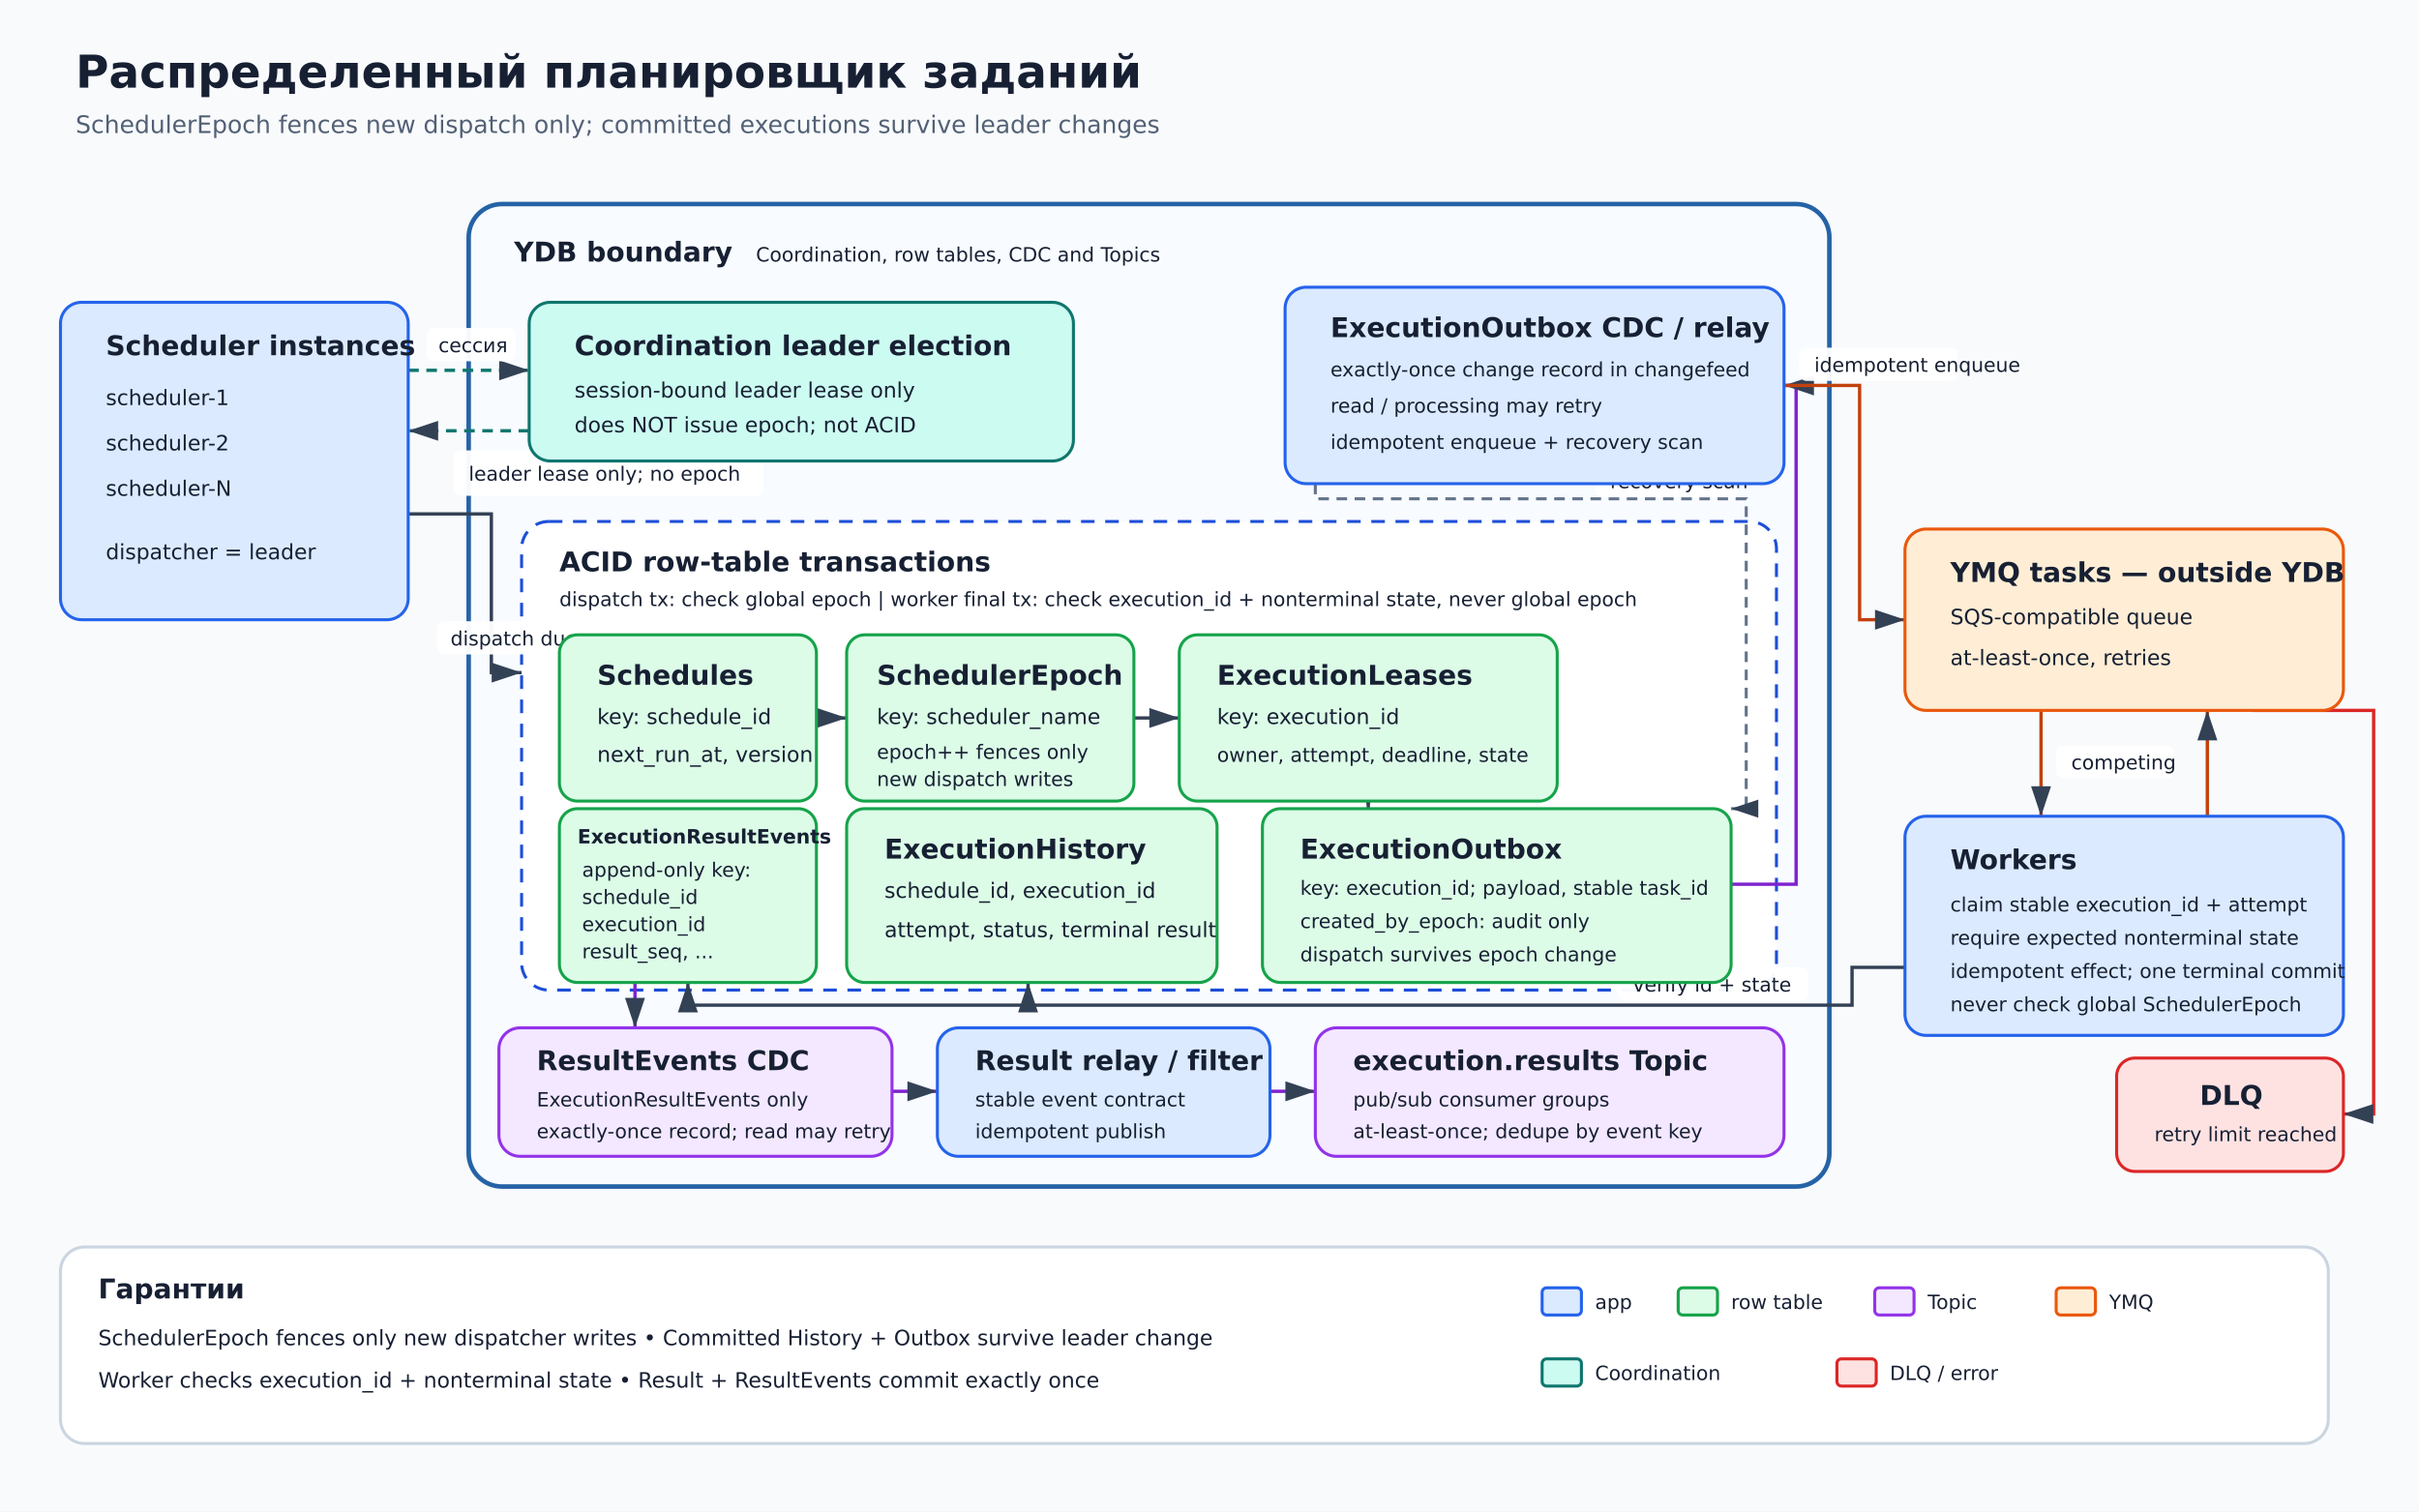
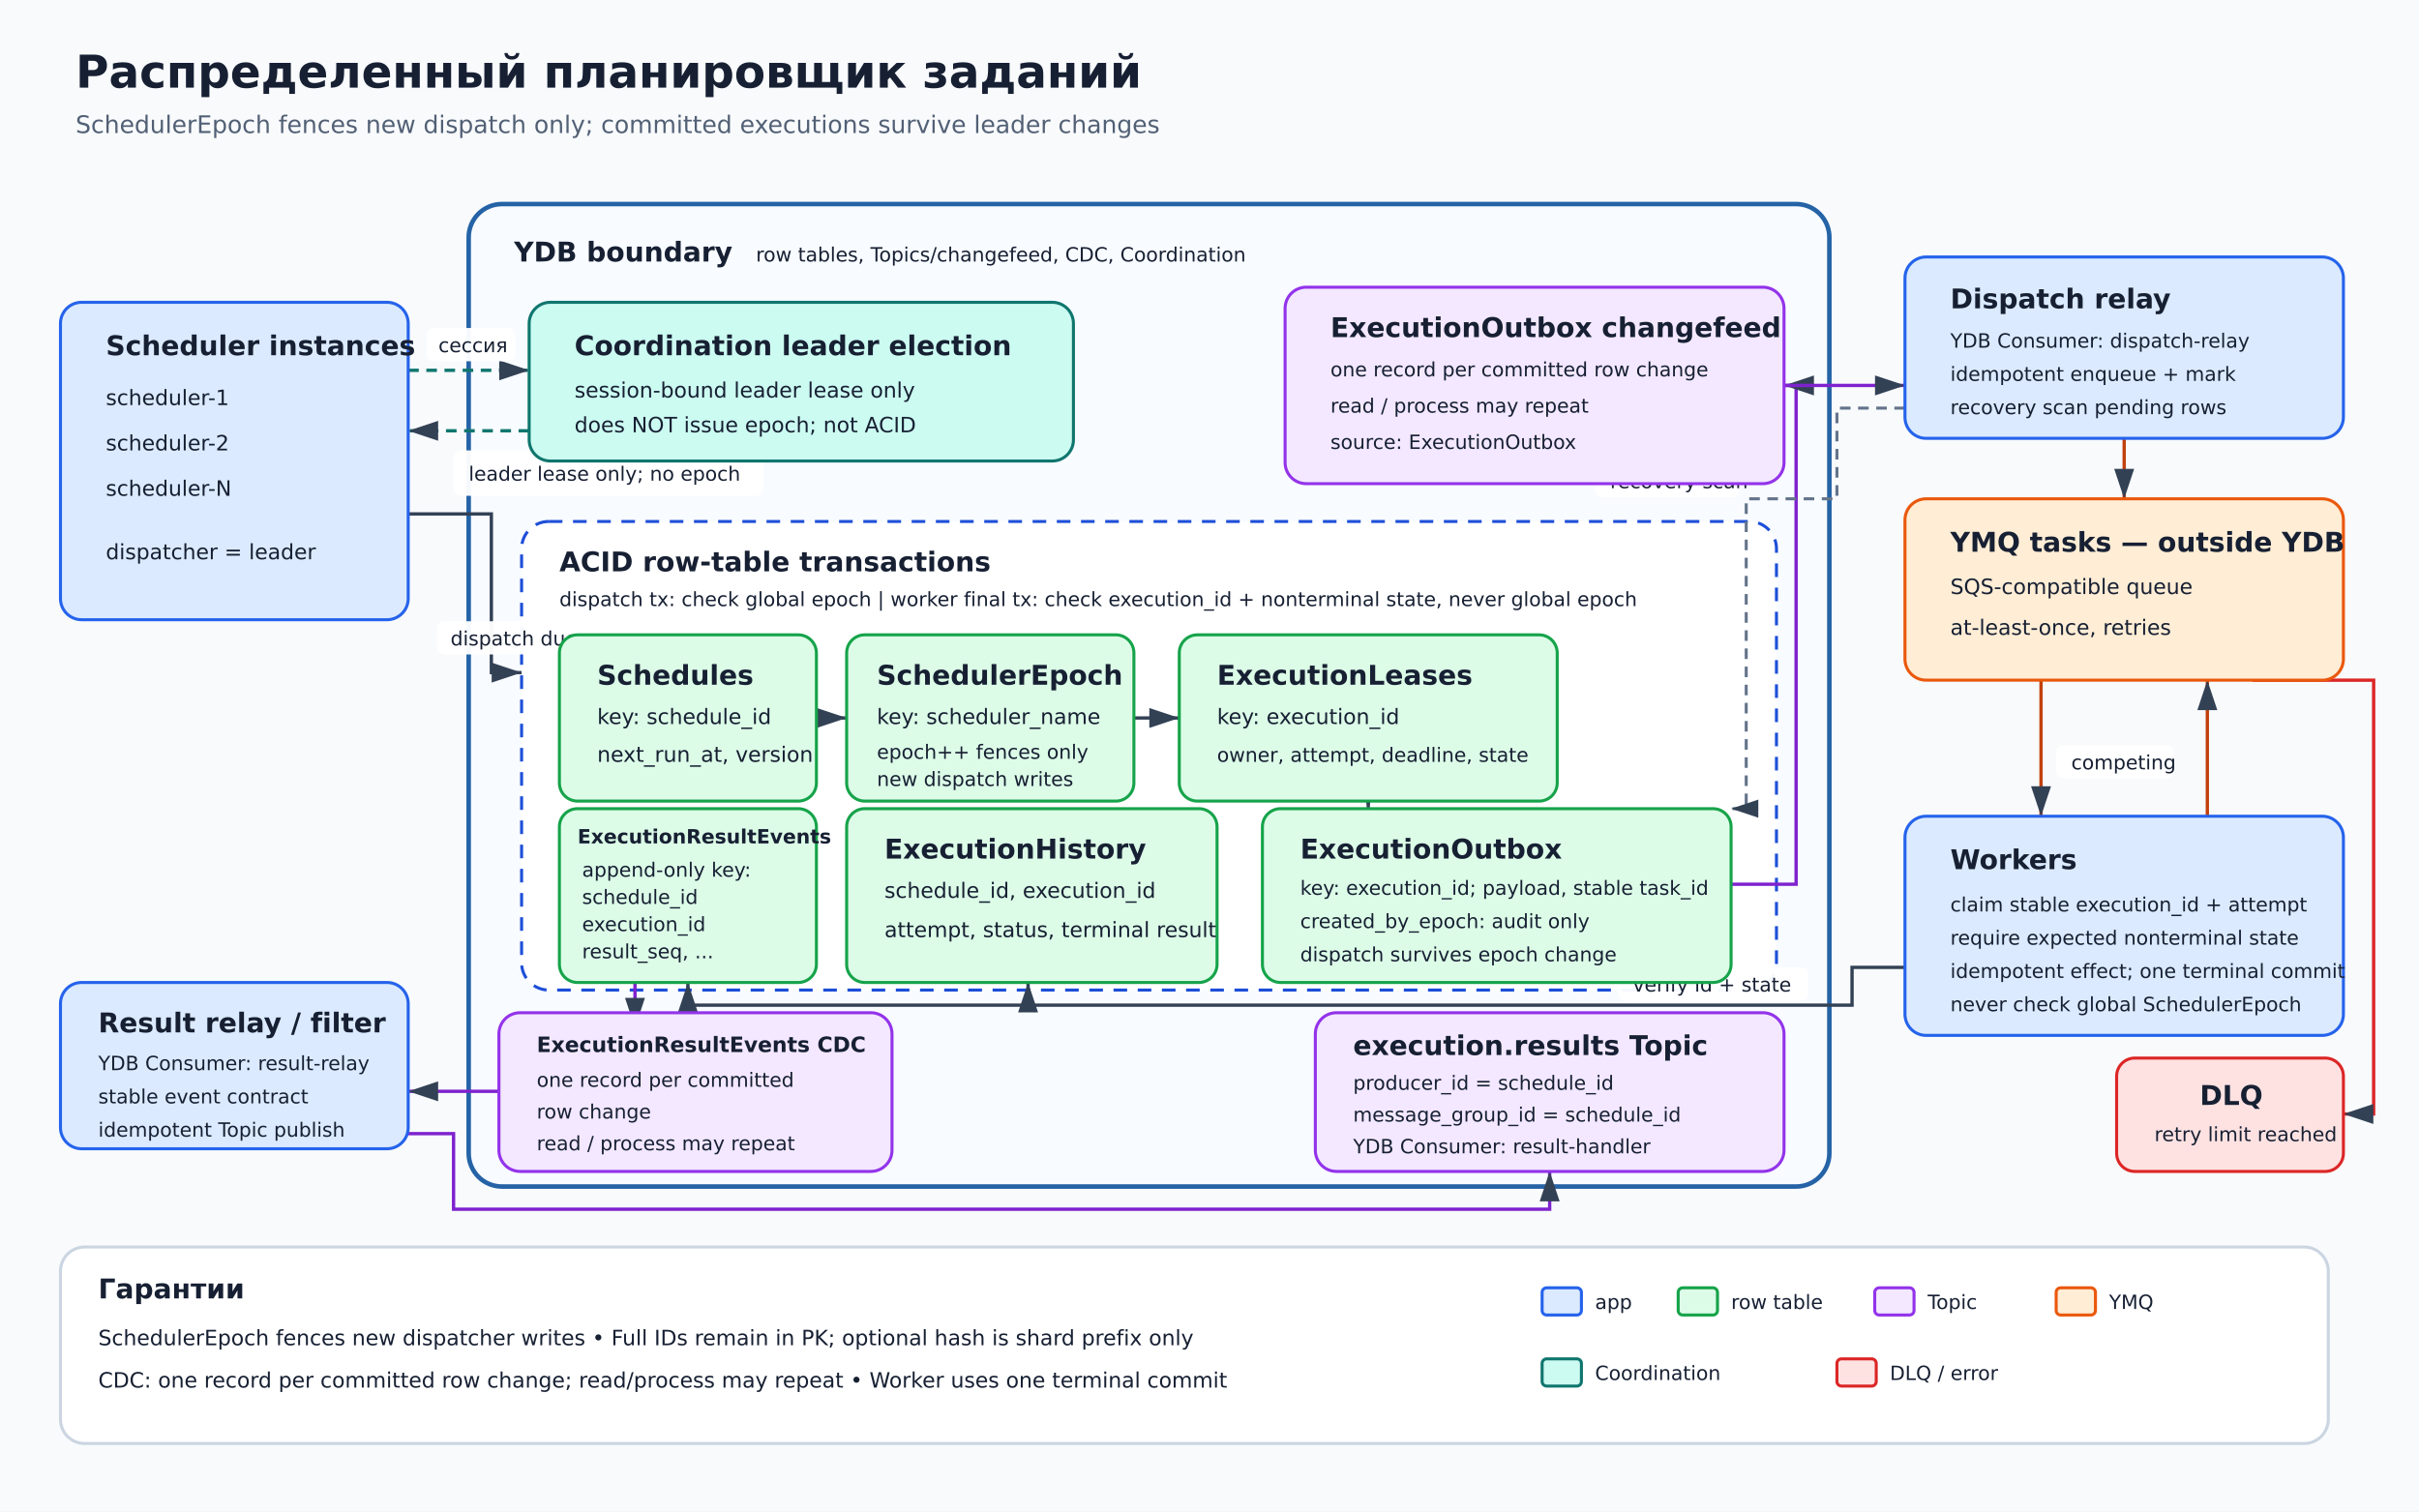
<svg xmlns="http://www.w3.org/2000/svg" version="1.1" viewBox="0 0 1600 1000" role="img" aria-labelledby="title desc">
  <defs>
    <marker id="arrow" markerWidth="10" markerHeight="10" refX="9" refY="3" orient="auto" markerUnits="strokeWidth">
      <path d="M0,0 L0,6 L9,3 z" fill="#334155" />
    </marker>
    <style>
      .txt { font-family: "DejaVu Sans", Arial, sans-serif; fill: #172033; }
      .title { font-size: 30px; font-weight: 700; }
      .subtitle { font-size: 16px; fill: #526075; }
      .box-title { font-size: 18px; font-weight: 700; }
      .body { font-size: 14px; }
      .small { font-size: 13px; }
      .boundary { fill: #f8fbff; stroke: #2563a6; stroke-width: 3; }
      .tx { fill: #ffffff; stroke: #1d4ed8; stroke-width: 2; stroke-dasharray: 9 7; }
      .app { fill: #dbeafe; stroke: #2563eb; stroke-width: 2; }
      .table { fill: #dcfce7; stroke: #16a34a; stroke-width: 2; }
      .topic { fill: #f3e8ff; stroke: #9333ea; stroke-width: 2; }
      .ymq { fill: #ffedd5; stroke: #ea580c; stroke-width: 2; }
      .coord { fill: #ccfbf1; stroke: #0f766e; stroke-width: 2; }
      .error { fill: #fee2e2; stroke: #dc2626; stroke-width: 2; }
      .flow { fill: none; stroke: #334155; stroke-width: 2.2; marker-end: url(#arrow); }
      .event { fill: none; stroke: #7e22ce; stroke-width: 2.2; marker-end: url(#arrow); }
      .queue { fill: none; stroke: #c2410c; stroke-width: 2.2; marker-end: url(#arrow); }
      .coord-flow { fill: none; stroke: #0f766e; stroke-width: 2.2; stroke-dasharray: 7 5; marker-end: url(#arrow); }
      .error-flow { fill: none; stroke: #dc2626; stroke-width: 2.2; marker-end: url(#arrow); }
      .recovery { fill: none; stroke: #64748b; stroke-width: 2; stroke-dasharray: 7 5; marker-end: url(#arrow); }
      .label-bg { fill: #ffffff; opacity: 0.96; }
    </style>
  </defs>
  <rect x="0" y="0" width="1600" height="1000" fill="#f8fafc" />
  <text class="txt title" x="50" y="58">Распределенный планировщик заданий</text>
  <text class="txt subtitle" x="50" y="88">SchedulerEpoch fences new dispatch only; committed executions survive leader changes</text>
  <rect class="boundary" x="310" y="135" width="900" height="650" rx="22" />
  <text class="txt box-title" x="340" y="173">YDB boundary</text>
-   <text class="txt small" x="500" y="173">Coordination, row tables, CDC and Topics</text>
+   <text class="txt small" x="500" y="173">row tables, Topics/changefeed, CDC, Coordination</text>
  <rect class="tx" x="345" y="345" width="830" height="310" rx="18" />
  <text class="txt box-title" x="370" y="378">ACID row-table transactions</text>
  <text class="txt small" x="370" y="401">dispatch tx: check global epoch | worker final tx: check execution_id + nonterminal state, never global epoch</text>
  <path class="coord-flow" d="M270 245 H350" />
  <path class="coord-flow" d="M350 285 H290 V285 H270" />
  <path class="flow" d="M270 340 H325 V445 H345" />
  <path class="flow" d="M540 475 H560" />
  <path class="flow" d="M750 475 H780" />
  <path class="flow" d="M905 520 V535" />
  <path class="event" d="M1145 585 H1188 V255 H1180" />
-   <path class="queue" d="M1180 255 H1230 V410 H1260" />
-   <path class="recovery" d="M870 320 V330 H1155 V535 H1145" />
-   <path class="queue" d="M1350 470 V540" />
-   <path class="queue" d="M1460 540 V470" />
+   <path class="event" d="M1180 255 H1260" />
+   <path class="queue" d="M1405 290 V330" />
+   <path class="recovery" d="M1260 270 H1215 V330 H1155 V535 H1145" />
+   <path class="queue" d="M1350 450 V540" />
+   <path class="queue" d="M1460 540 V450" />
  <path class="flow" d="M1260 640 H1225 V665 H680 V650" />
  <path class="flow" d="M680 665 H455 V650" />
  <path class="event" d="M420 650 V680" />
-   <path class="event" d="M590 722 H620" />
-   <path class="event" d="M840 722 H870" />
-   <path class="error-flow" d="M1490 470 H1570 V737 H1550" />
+   <path class="event" d="M330 722 H270" />
+   <path class="event" d="M270 750 H300 V800 H1025 V775" />
+   <path class="error-flow" d="M1490 450 H1570 V737 H1550" />
  <rect class="label-bg" x="282" y="217" width="59" height="22" rx="5" />
  <text class="txt small" x="290" y="233">сессия</text>
  <rect class="label-bg" x="300" y="298" width="205" height="30" rx="5" />
  <text class="txt small" x="310" y="318">leader lease only; no epoch</text>
  <rect class="label-bg" x="289" y="411" width="111" height="22" rx="5" />
  <text class="txt small" x="298" y="427">dispatch due</text>
-   <rect class="label-bg" x="1190" y="230" width="105" height="22" rx="5" />
-   <text class="txt small" x="1200" y="246">idempotent enqueue</text>
  <rect class="label-bg" x="1055" y="307" width="95" height="22" rx="5" />
  <text class="txt small" x="1065" y="323">recovery scan</text>
  <rect class="label-bg" x="1360" y="493" width="78" height="22" rx="5" />
  <text class="txt small" x="1370" y="509">competing</text>
  <rect class="label-bg" x="1070" y="640" width="126" height="22" rx="5" />
  <text class="txt small" x="1080" y="656">verify id + state</text>
  <rect class="app" x="40" y="200" width="230" height="210" rx="14" />
  <text class="txt box-title" x="70" y="235">Scheduler instances</text>
  <text class="txt body" x="70" y="268">scheduler-1</text>
  <text class="txt body" x="70" y="298">scheduler-2</text>
  <text class="txt body" x="70" y="328">scheduler-N</text>
  <text class="txt body" x="70" y="370">dispatcher = leader</text>
  <rect class="coord" x="350" y="200" width="360" height="105" rx="14" />
  <text class="txt box-title" x="380" y="235">Coordination leader election</text>
  <text class="txt body" x="380" y="263">session-bound leader lease only</text>
  <text class="txt body" x="380" y="286">does NOT issue epoch; not ACID</text>
-   <rect class="app" x="850" y="190" width="330" height="130" rx="14" />
-   <text class="txt box-title" x="880" y="223">ExecutionOutbox CDC / relay</text>
-   <text class="txt small" x="880" y="249">exactly-once change record in changefeed</text>
-   <text class="txt small" x="880" y="273">read / processing may retry</text>
-   <text class="txt small" x="880" y="297">idempotent enqueue + recovery scan</text>
+   <rect class="topic" x="850" y="190" width="330" height="130" rx="14" />
+   <text class="txt box-title" x="880" y="223">ExecutionOutbox changefeed</text>
+   <text class="txt small" x="880" y="249">one record per committed row change</text>
+   <text class="txt small" x="880" y="273">read / process may repeat</text>
+   <text class="txt small" x="880" y="297">source: ExecutionOutbox</text>
  <rect class="table" x="370" y="420" width="170" height="110" rx="12" />
  <text class="txt box-title" x="395" y="453">Schedules</text>
  <text class="txt body" x="395" y="479">key: schedule_id</text>
  <text class="txt body" x="395" y="504">next_run_at, version</text>
  <rect class="table" x="560" y="420" width="190" height="110" rx="12" />
  <text class="txt box-title" x="580" y="453">SchedulerEpoch</text>
  <text class="txt body" x="580" y="479">key: scheduler_name</text>
  <text class="txt small" x="580" y="502">epoch++ fences only</text>
  <text class="txt small" x="580" y="520">new dispatch writes</text>
  <rect class="table" x="780" y="420" width="250" height="110" rx="12" />
  <text class="txt box-title" x="805" y="453">ExecutionLeases</text>
  <text class="txt body" x="805" y="479">key: execution_id</text>
  <text class="txt small" x="805" y="504">owner, attempt, deadline, state</text>
  <rect class="table" x="370" y="535" width="170" height="115" rx="12" />
  <text class="txt small" x="382" y="558" font-weight="700">ExecutionResultEvents</text>
  <text class="txt small" x="385" y="580">append-only key:</text>
  <text class="txt small" x="385" y="598">schedule_id</text>
  <text class="txt small" x="385" y="616">execution_id</text>
  <text class="txt small" x="385" y="634">result_seq, ...</text>
  <rect class="table" x="560" y="535" width="245" height="115" rx="12" />
  <text class="txt box-title" x="585" y="568">ExecutionHistory</text>
  <text class="txt body" x="585" y="594">schedule_id, execution_id</text>
  <text class="txt body" x="585" y="620">attempt, status, terminal result</text>
  <rect class="table" x="835" y="535" width="310" height="115" rx="12" />
  <text class="txt box-title" x="860" y="568">ExecutionOutbox</text>
  <text class="txt small" x="860" y="592">key: execution_id; payload, stable task_id</text>
  <text class="txt small" x="860" y="614">created_by_epoch: audit only</text>
  <text class="txt small" x="860" y="636">dispatch survives epoch change</text>
-   <rect class="topic" x="330" y="680" width="260" height="85" rx="14" />
-   <text class="txt box-title" x="355" y="708">ResultEvents CDC</text>
-   <text class="txt small" x="355" y="732">ExecutionResultEvents only</text>
-   <text class="txt small" x="355" y="753">exactly-once record; read may retry</text>
-   <rect class="app" x="620" y="680" width="220" height="85" rx="14" />
-   <text class="txt box-title" x="645" y="708">Result relay / filter</text>
-   <text class="txt small" x="645" y="732">stable event contract</text>
-   <text class="txt small" x="645" y="753">idempotent publish</text>
-   <rect class="topic" x="870" y="680" width="310" height="85" rx="14" />
-   <text class="txt box-title" x="895" y="708">execution.results Topic</text>
-   <text class="txt small" x="895" y="732">pub/sub consumer groups</text>
-   <text class="txt small" x="895" y="753">at-least-once; dedupe by event key</text>
-   <rect class="ymq" x="1260" y="350" width="290" height="120" rx="14" />
-   <text class="txt box-title" x="1290" y="385">YMQ tasks — outside YDB</text>
-   <text class="txt body" x="1290" y="413">SQS-compatible queue</text>
-   <text class="txt body" x="1290" y="440">at-least-once, retries</text>
+   <rect class="topic" x="330" y="670" width="260" height="105" rx="14" />
+   <text class="txt body" x="355" y="696" font-weight="700">ExecutionResultEvents CDC</text>
+   <text class="txt small" x="355" y="719">one record per committed</text>
+   <text class="txt small" x="355" y="740">row change</text>
+   <text class="txt small" x="355" y="761">read / process may repeat</text>
+   <rect class="topic" x="870" y="670" width="310" height="105" rx="14" />
+   <text class="txt box-title" x="895" y="698">execution.results Topic</text>
+   <text class="txt small" x="895" y="721">producer_id = schedule_id</text>
+   <text class="txt small" x="895" y="742">message_group_id = schedule_id</text>
+   <text class="txt small" x="895" y="763">YDB Consumer: result-handler</text>
+   <rect class="app" x="1260" y="170" width="290" height="120" rx="14" />
+   <text class="txt box-title" x="1290" y="204">Dispatch relay</text>
+   <text class="txt small" x="1290" y="230">YDB Consumer: dispatch-relay</text>
+   <text class="txt small" x="1290" y="252">idempotent enqueue + mark</text>
+   <text class="txt small" x="1290" y="274">recovery scan pending rows</text>
+   <rect class="ymq" x="1260" y="330" width="290" height="120" rx="14" />
+   <text class="txt box-title" x="1290" y="365">YMQ tasks — outside YDB</text>
+   <text class="txt body" x="1290" y="393">SQS-compatible queue</text>
+   <text class="txt body" x="1290" y="420">at-least-once, retries</text>
  <rect class="app" x="1260" y="540" width="290" height="145" rx="14" />
  <text class="txt box-title" x="1290" y="575">Workers</text>
  <text class="txt small" x="1290" y="603">claim stable execution_id + attempt</text>
  <text class="txt small" x="1290" y="625">require expected nonterminal state</text>
  <text class="txt small" x="1290" y="647">idempotent effect; one terminal commit</text>
  <text class="txt small" x="1290" y="669">never check global SchedulerEpoch</text>
+   <rect class="app" x="40" y="650" width="230" height="110" rx="14" />
+   <text class="txt box-title" x="65" y="683">Result relay / filter</text>
+   <text class="txt small" x="65" y="708">YDB Consumer: result-relay</text>
+   <text class="txt small" x="65" y="730">stable event contract</text>
+   <text class="txt small" x="65" y="752">idempotent Topic publish</text>
  <rect class="error" x="1400" y="700" width="150" height="75" rx="12" />
  <text class="txt box-title" x="1455" y="731">DLQ</text>
  <text class="txt small" x="1425" y="755">retry limit reached</text>
  <rect x="40" y="825" width="1500" height="130" rx="16" fill="#ffffff" stroke="#cbd5e1" stroke-width="2" />
  <text class="txt box-title" x="65" y="859">Гарантии</text>
-   <text class="txt body" x="65" y="890">SchedulerEpoch fences only new dispatcher writes • Committed History + Outbox survive leader change</text>
-   <text class="txt body" x="65" y="918">Worker checks execution_id + nonterminal state • Result + ResultEvents commit exactly once</text>
+   <text class="txt body" x="65" y="890">SchedulerEpoch fences new dispatcher writes • Full IDs remain in PK; optional hash is shard prefix only</text>
+   <text class="txt body" x="65" y="918">CDC: one record per committed row change; read/process may repeat • Worker uses one terminal commit</text>
  <rect class="app" x="1020" y="852" width="26" height="18" rx="3" />
  <text class="txt small" x="1055" y="866">app</text>
  <rect class="table" x="1110" y="852" width="26" height="18" rx="3" />
  <text class="txt small" x="1145" y="866">row table</text>
  <rect class="topic" x="1240" y="852" width="26" height="18" rx="3" />
  <text class="txt small" x="1275" y="866">Topic</text>
  <rect class="ymq" x="1360" y="852" width="26" height="18" rx="3" />
  <text class="txt small" x="1395" y="866">YMQ</text>
  <rect class="coord" x="1020" y="899" width="26" height="18" rx="3" />
  <text class="txt small" x="1055" y="913">Coordination</text>
  <rect class="error" x="1215" y="899" width="26" height="18" rx="3" />
  <text class="txt small" x="1250" y="913">DLQ / error</text>
</svg>
